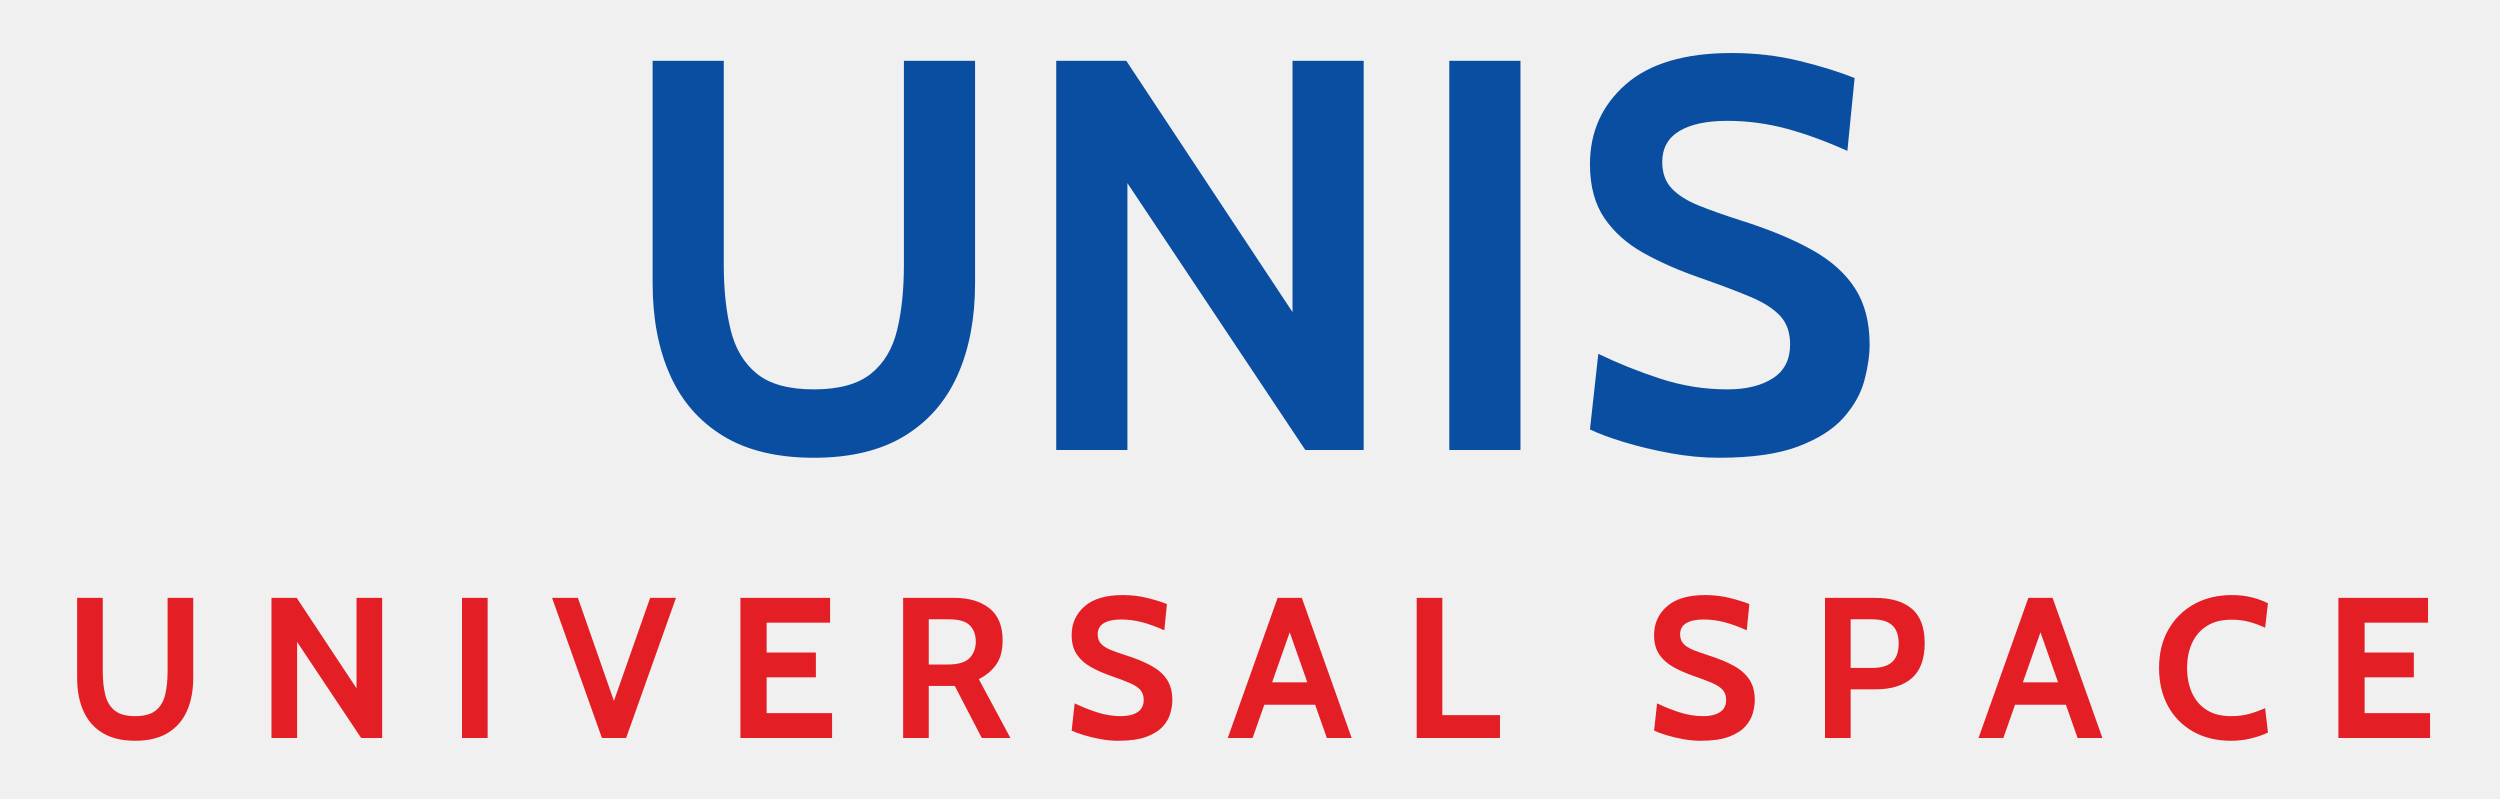
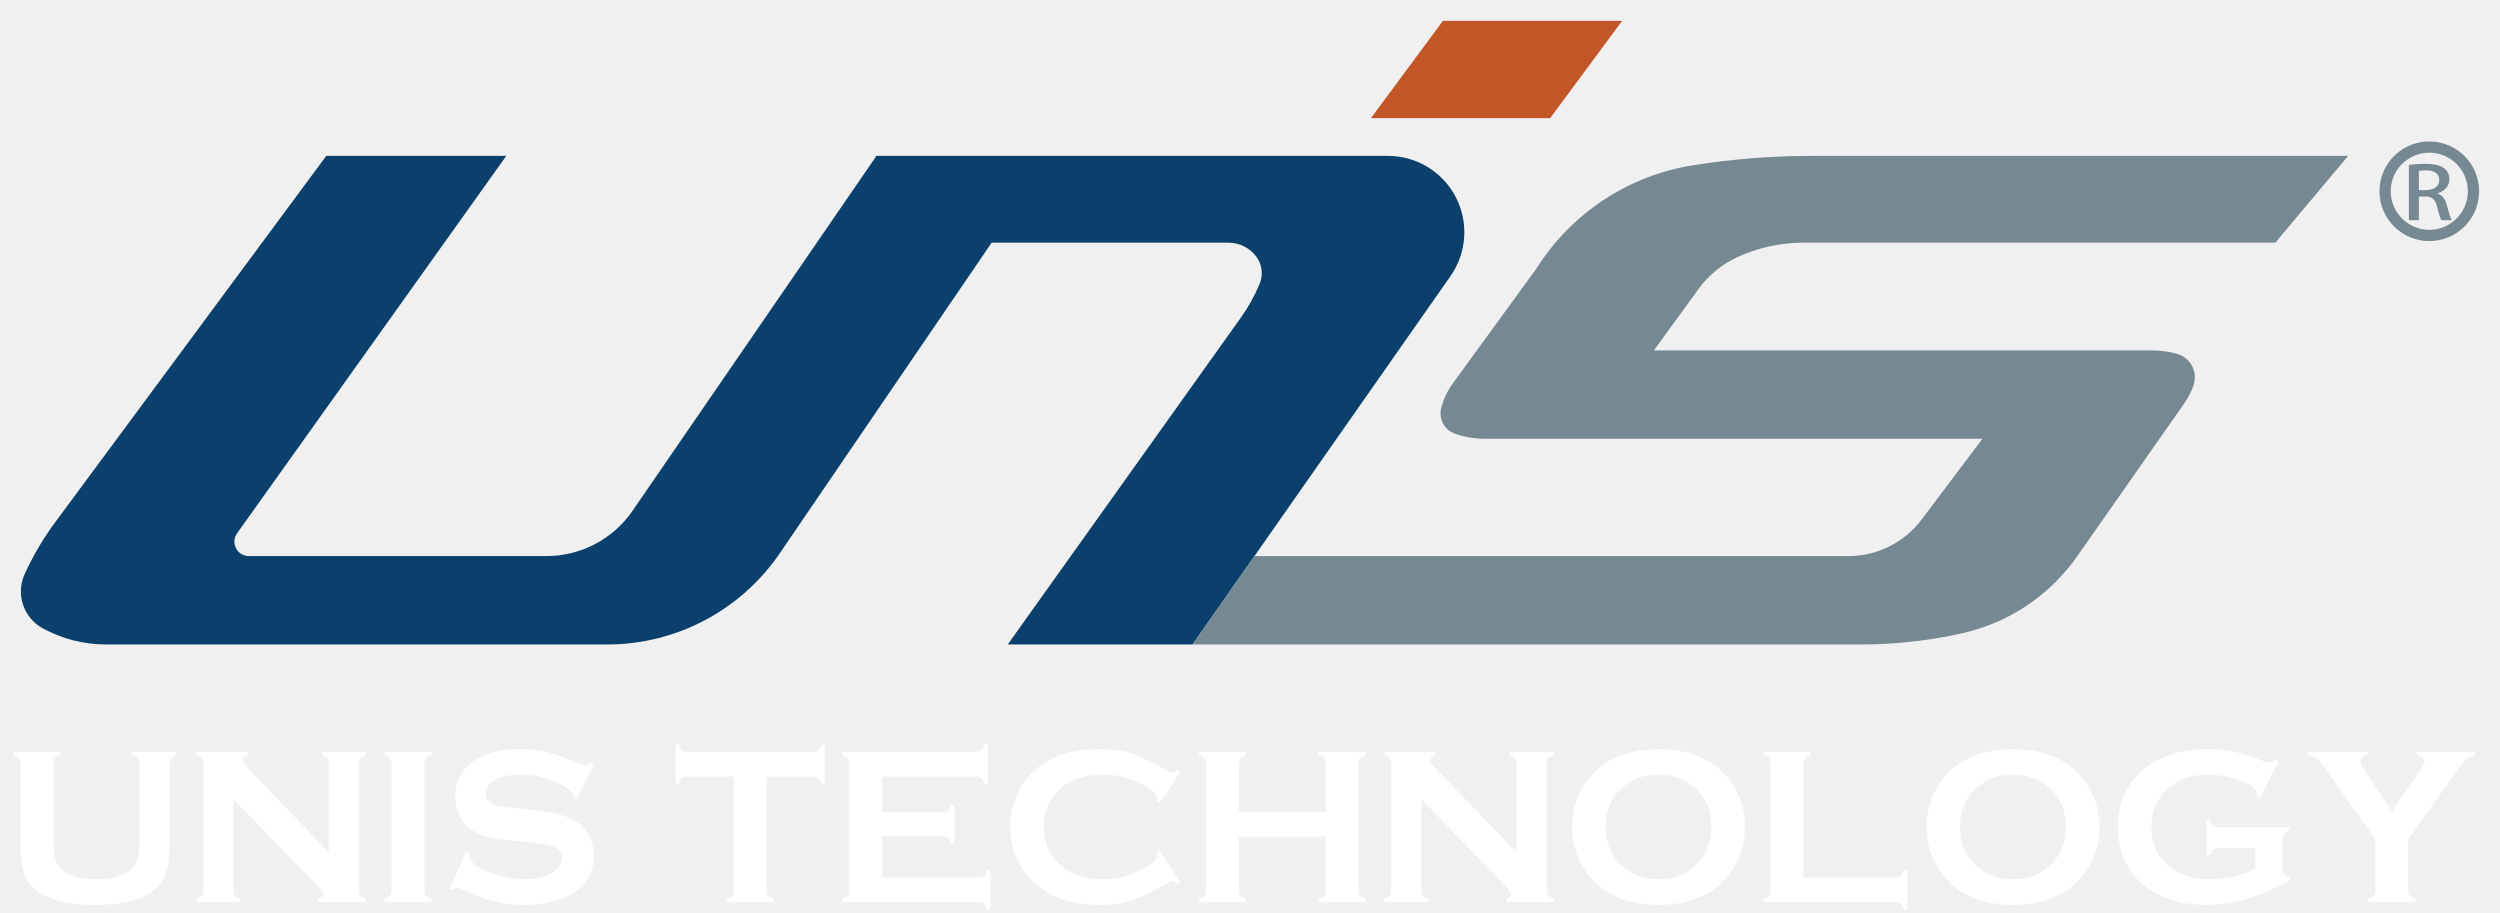
- <svg xmlns="http://www.w3.org/2000/svg" width="410" height="131" viewBox="0 0 410.30 131.36">
-   <path d="M133.423 75.28Q124.417 75.28 118.543 71.714Q112.669 68.149 109.789 61.703Q106.909 55.257 106.909 46.571V10.0H118.612V43.554Q118.612 49.68 119.755 54.297Q120.897 58.914 124.075 61.474Q127.252 64.034 133.423 64.034Q139.595 64.034 142.795 61.474Q145.995 58.914 147.115 54.297Q148.235 49.68 148.235 43.554V10.0H159.937V46.571Q159.937 55.257 157.057 61.703Q154.177 68.149 148.303 71.714Q142.429 75.28 133.423 75.28ZM173.286 74.0V10.0H184.806L212.143 51.326V10.0H223.846V74.0H214.246L184.989 30.114V74.0ZM237.926 74.0V10.0H249.629V74.0ZM282.269 75.28Q278.383 75.28 274.269 74.526Q270.155 73.771 266.635 72.697Q263.115 71.623 261.057 70.617L262.429 58.183Q267.229 60.514 272.623 62.274Q278.017 64.034 283.64 64.034Q288.303 64.034 291.137 62.206Q293.972 60.377 293.972 56.629Q293.972 53.749 292.372 51.989Q290.772 50.229 287.48 48.834Q284.189 47.44 279.069 45.657Q273.949 43.874 269.88 41.611Q265.812 39.349 263.435 35.874Q261.057 32.4 261.057 27.006Q261.057 19.051 266.932 13.886Q272.806 8.72 284.372 8.72Q290.223 8.72 295.526 10.023Q300.829 11.326 304.577 12.834L303.389 24.811Q297.995 22.389 293.263 21.131Q288.532 19.874 283.64 19.874Q278.52 19.874 275.732 21.566Q272.943 23.257 272.943 26.64Q272.943 29.337 274.497 30.983Q276.052 32.629 278.932 33.794Q281.812 34.96 285.835 36.24Q292.783 38.434 297.515 41.063Q302.246 43.691 304.646 47.417Q307.046 51.143 307.046 56.629Q307.046 59.371 306.177 62.594Q305.309 65.817 302.749 68.697Q300.189 71.577 295.275 73.429Q290.36 75.28 282.269 75.28Z" fill="#0a4ea2" />
-   <path d="M21.816 121.821Q18.574 121.821 16.459 120.537Q14.345 119.253 13.308 116.933Q12.271 114.613 12.271 111.486V98.32H16.484V110.4Q16.484 112.605 16.896 114.267Q17.307 115.929 18.451 116.851Q19.595 117.772 21.816 117.772Q24.038 117.772 25.19 116.851Q26.342 115.929 26.745 114.267Q27.148 112.605 27.148 110.4V98.32H31.361V111.486Q31.361 114.613 30.325 116.933Q29.288 119.253 27.173 120.537Q25.058 121.821 21.816 121.821ZM44.231 121.36V98.32H48.378L58.219 113.197V98.32H62.432V121.36H58.976L48.444 105.561V121.36ZM75.565 121.36V98.32H79.778V121.36ZM98.572 121.36 90.377 98.32H94.623L100.547 115.271L106.505 98.32H110.751L102.555 121.36ZM121.349 121.36V98.32H136.095V102.401H125.661V107.306H133.758V111.387H125.661V117.279H136.424V121.36ZM148.108 121.36V98.32H156.534Q160.122 98.32 162.294 100.032Q164.467 101.743 164.467 105.298Q164.467 107.832 163.389 109.322Q162.311 110.811 160.55 111.683L165.75 121.36H161.044L156.6 112.802H152.321V121.36ZM152.321 109.28H155.415Q158.016 109.28 159.036 108.219Q160.056 107.157 160.056 105.528Q160.056 103.8 159.052 102.821Q158.048 101.842 155.58 101.842H152.321ZM183.458 121.821Q182.059 121.821 180.578 121.549Q179.097 121.278 177.83 120.891Q176.563 120.504 175.822 120.142L176.316 115.666Q178.044 116.505 179.986 117.139Q181.928 117.772 183.952 117.772Q185.631 117.772 186.651 117.114Q187.671 116.456 187.671 115.106Q187.671 114.069 187.095 113.436Q186.519 112.802 185.334 112.3Q184.149 111.798 182.306 111.157Q180.463 110.515 178.998 109.7Q177.534 108.885 176.678 107.635Q175.822 106.384 175.822 104.442Q175.822 101.579 177.937 99.719Q180.052 97.859 184.215 97.859Q186.322 97.859 188.231 98.328Q190.14 98.797 191.489 99.34L191.061 103.652Q189.12 102.78 187.416 102.327Q185.713 101.875 183.952 101.875Q182.109 101.875 181.105 102.484Q180.101 103.093 180.101 104.31Q180.101 105.281 180.661 105.874Q181.22 106.466 182.257 106.886Q183.294 107.306 184.742 107.766Q187.243 108.556 188.947 109.503Q190.65 110.449 191.514 111.79Q192.378 113.131 192.378 115.106Q192.378 116.094 192.065 117.254Q191.753 118.414 190.831 119.451Q189.909 120.488 188.14 121.154Q186.371 121.821 183.458 121.821ZM217.788 121.36 215.862 115.896H207.502L205.577 121.36H201.495L209.691 98.32H213.674L221.869 121.36ZM208.786 112.21H214.579L211.682 103.981ZM232.566 121.36V98.32H236.779V117.608H246.259V121.36ZM279.239 121.821Q277.84 121.821 276.359 121.549Q274.878 121.278 273.611 120.891Q272.343 120.504 271.603 120.142L272.096 115.666Q273.824 116.505 275.766 117.139Q277.708 117.772 279.733 117.772Q281.411 117.772 282.432 117.114Q283.452 116.456 283.452 115.106Q283.452 114.069 282.876 113.436Q282.3 112.802 281.115 112.3Q279.93 111.798 278.087 111.157Q276.244 110.515 274.779 109.7Q273.314 108.885 272.459 107.635Q271.603 106.384 271.603 104.442Q271.603 101.579 273.717 99.719Q275.832 97.859 279.996 97.859Q282.102 97.859 284.011 98.328Q285.92 98.797 287.27 99.34L286.842 103.652Q284.9 102.78 283.197 102.327Q281.493 101.875 279.733 101.875Q277.889 101.875 276.885 102.484Q275.882 103.093 275.882 104.31Q275.882 105.281 276.441 105.874Q277.001 106.466 278.037 106.886Q279.074 107.306 280.523 107.766Q283.024 108.556 284.727 109.503Q286.431 110.449 287.295 111.79Q288.159 113.131 288.159 115.106Q288.159 116.094 287.846 117.254Q287.533 118.414 286.612 119.451Q285.69 120.488 283.921 121.154Q282.152 121.821 279.239 121.821ZM299.712 121.36V98.32H307.907Q311.89 98.32 313.996 100.114Q316.103 101.908 316.103 105.759Q316.103 109.659 314.005 111.51Q311.906 113.362 308.006 113.362H303.925V121.36ZM303.925 109.84H307.512Q309.668 109.84 310.746 108.869Q311.824 107.898 311.824 105.824Q311.824 103.751 310.73 102.796Q309.635 101.842 307.413 101.842H303.925ZM341.249 121.36 339.324 115.896H330.964L329.038 121.36H324.957L333.152 98.32H337.135L345.331 121.36ZM332.247 112.21H338.04L335.144 103.981ZM366.462 121.821Q362.956 121.821 360.29 120.331Q357.624 118.842 356.135 116.151Q354.645 113.461 354.645 109.84Q354.645 106.219 356.184 103.529Q357.723 100.838 360.422 99.349Q363.121 97.859 366.593 97.859Q368.42 97.859 369.934 98.246Q371.448 98.633 372.551 99.209L372.09 103.224Q370.839 102.648 369.515 102.278Q368.19 101.908 366.56 101.908Q364.141 101.908 362.52 102.928Q360.899 103.948 360.076 105.742Q359.253 107.536 359.253 109.84Q359.253 112.144 360.06 113.938Q360.866 115.732 362.471 116.752Q364.075 117.772 366.462 117.772Q368.124 117.772 369.44 117.41Q370.757 117.048 372.09 116.456L372.551 120.471Q371.251 121.08 369.696 121.451Q368.14 121.821 366.462 121.821ZM384.137 121.36V98.32H398.882V102.401H388.448V107.306H396.545V111.387H388.448V117.279H399.211V121.36Z" fill="#e31e24" />
+ <svg xmlns="http://www.w3.org/2000/svg" width="1555.497mm" height="567.838mm" viewBox="0 0 1555.497 567.838" version="1.1" id="svg1" xml:space="preserve">
+   <defs id="defs1">
+     <marker id="DistanceX" orient="auto" refX="0" refY="0" style="overflow:visible">
+       <path d="M 3,-3 -3,3 M 0,-5 V 5" style="stroke:#000000;stroke-width:0.5" id="path1" />
+     </marker>
+     <pattern id="Hatch" patternUnits="userSpaceOnUse" width="8" height="8" x="0" y="0">
+       <path d="M8 4 l-4,4" stroke="#000000" stroke-width="0.25" linecap="square" id="path2" />
+       <path d="M6 2 l-4,4" stroke="#000000" stroke-width="0.25" linecap="square" id="path3" />
+       <path d="M4 0 l-4,4" stroke="#000000" stroke-width="0.25" linecap="square" id="path4" />
+     </pattern>
+     <symbol id="*Model_Space" />
+     <symbol id="*Paper_Space" />
+     <symbol id="*Paper_Space0" />
+     <marker id="DistanceX-0" orient="auto" refX="0" refY="0" style="overflow:visible">
+       <path d="M 3,-3 -3,3 M 0,-5 V 5" style="stroke:#000000;stroke-width:0.5" id="path1-9" />
+     </marker>
+     <pattern id="Hatch-4" patternUnits="userSpaceOnUse" width="8" height="8" x="0" y="0">
+       <path d="M8 4 l-4,4" stroke="#000000" stroke-width="0.25" linecap="square" id="path2-8" />
+       <path d="M6 2 l-4,4" stroke="#000000" stroke-width="0.25" linecap="square" id="path3-8" />
+       <path d="M4 0 l-4,4" stroke="#000000" stroke-width="0.25" linecap="square" id="path4-2" />
+     </pattern>
+     <symbol id="*Model_Space-4" />
+     <symbol id="*Paper_Space-5" />
+     <symbol id="*Paper_Space0-5" />
+   </defs>
+   <text xml:space="preserve" style="font-style:normal;font-variant:normal;font-weight:100;font-stretch:normal;font-size:140.393px;line-height:0;font-family:Copperplate;-inkscape-font-specification:'Copperplate Thin';text-align:start;letter-spacing:0px;word-spacing:0px;writing-mode:lr-tb;direction:ltr;text-anchor:start;display:none;fill:#ffffff;stroke-width:7.031;stroke-linecap:square;stroke-linejoin:round;stroke-miterlimit:0.5;paint-order:fill markers stroke" x="1.861" y="560.805" id="text1">
+     <tspan id="tspan1" style="font-style:normal;font-variant:normal;font-weight:bold;font-stretch:normal;font-family:Copperplate;-inkscape-font-specification:'Copperplate Bold';stroke-width:7.031" x="4.7228884e-08" y="0">UNIS TECHNOLOGY</tspan>
+   </text>
+   <g id="g28" style="display:none;fill:#000000">
+     <path style="font-weight:bold;font-size:140.393px;line-height:0;font-family:Copperplate;-inkscape-font-specification:'Copperplate Bold';letter-spacing:0px;word-spacing:0px;display:none;fill:#000000;stroke-width:7.031;stroke-linecap:square;stroke-linejoin:round;stroke-miterlimit:0.5;stroke-dasharray:none;paint-order:fill markers stroke" d="m 107.627,477.076 v 52.442 c 0,9.94 -1.851,17.343 -5.484,22.279 -6.581,8.843 -20.154,13.299 -40.788,13.299 -14.876,0 -26.324,-2.399 -34.207,-7.198 -4.593,-2.811 -7.815,-6.581 -9.597,-11.38 -1.714,-4.73 -2.605,-10.42 -2.605,-17.001 v -52.442 c 0,-2.811 -1.097,-4.113 -4.387,-5.004 v -2.194 H 39.83 v 2.194 c -3.29,0.823 -4.456,2.194 -4.456,5.004 v 46.683 c 0,5.416 0.274,9.392 0.891,11.996 0.617,2.536 1.714,4.73 3.359,6.444 4.387,4.661 11.859,6.992 22.485,6.992 10.625,0 18.166,-2.331 22.553,-6.992 1.577,-1.714 2.673,-3.907 3.29,-6.444 0.617,-2.605 0.891,-6.581 0.891,-11.996 v -46.683 c 0,-2.811 -1.097,-4.113 -4.387,-5.004 v -2.194 h 27.558 v 2.194 c -3.29,0.891 -4.387,2.194 -4.387,5.004 z m 39.787,22.279 v 56.898 c 0,2.811 1.097,4.113 4.387,5.004 v 2.194 h -27.489 v -2.194 c 3.29,-0.891 4.387,-2.194 4.387,-5.004 v -79.245 c 0,-2.742 -1.097,-4.045 -4.387,-4.936 v -2.194 h 31.808 v 2.194 c -1.988,0.48 -2.948,1.577 -2.948,3.153 0,1.097 0.617,2.331 1.919,3.633 l 51.619,53.676 v -55.527 c 0,-2.742 -1.097,-4.045 -4.387,-4.936 v -2.194 h 27.489 v 2.194 c -3.29,0.891 -4.387,2.194 -4.387,4.936 v 79.245 c 0,2.811 1.097,4.113 4.387,5.004 v 2.194 h -29.477 v -2.194 c 1.919,-0.411 2.879,-1.371 2.879,-2.948 0,-0.891 -1.097,-2.536 -3.359,-4.799 z m 98.358,56.898 v -79.245 c 0,-2.742 -1.097,-4.045 -4.387,-4.936 v -2.194 h 29.203 v 2.194 c -3.29,0.823 -4.387,2.194 -4.387,4.936 v 79.245 c 0,2.811 1.165,4.182 4.387,5.004 v 2.194 h -29.203 v -2.194 c 3.29,-0.891 4.387,-2.194 4.387,-5.004 z m 126.025,-78.491 -11.174,22.005 -1.919,-1.097 c 0.069,-0.48 0.069,-0.823 0.069,-1.097 0,-1.577 -1.302,-3.222 -3.976,-5.004 -8.158,-5.69 -17.686,-8.5 -28.654,-8.5 -4.867,0 -9.117,0.617 -12.819,1.782 -5.416,1.851 -9.049,5.758 -9.049,10.077 0,3.496 2.125,5.895 6.375,7.198 2.194,0.617 6.924,1.302 14.122,2.057 l 10.763,1.097 c 6.375,0.686 11.585,1.645 15.493,2.811 3.976,1.165 7.472,2.879 10.557,5.004 6.238,4.456 10.077,12.271 10.077,20.565 0,6.581 -2.125,12.408 -6.375,17.549 -3.839,4.661 -9.803,8.089 -17.892,10.351 -6.033,1.714 -12.476,2.536 -19.4,2.536 -12.408,0 -24.61,-2.948 -36.675,-8.912 -2.536,-1.165 -4.113,-1.782 -4.593,-1.782 -0.617,0 -1.508,0.48 -2.811,1.508 l -1.988,-1.028 10.146,-22.965 1.988,0.96 v 0.891 c 0,2.057 0.96,3.976 2.948,5.69 2.948,2.674 7.541,4.936 13.779,6.855 6.238,1.919 12.134,2.879 17.686,2.879 6.101,0 11.242,-1.028 15.561,-3.085 4.73,-2.262 7.815,-6.375 7.815,-10.488 0,-3.085 -1.645,-5.347 -5.004,-6.649 -2.331,-0.891 -7.061,-1.782 -14.122,-2.536 l -10.557,-1.097 c -7.061,-0.754 -12.065,-1.44 -15.013,-2.057 -2.948,-0.686 -5.827,-1.782 -8.775,-3.222 -4.182,-2.057 -7.404,-5.141 -9.803,-9.254 -2.125,-3.702 -3.222,-7.952 -3.222,-12.751 0,-7.883 2.742,-14.464 8.158,-19.606 7.129,-6.787 17.823,-10.214 32.082,-10.214 5.964,0 11.585,0.617 16.727,1.851 5.141,1.165 11.585,3.428 19.331,6.649 2.674,1.028 4.25,1.577 4.867,1.577 0.96,0 2.057,-0.548 3.359,-1.577 z m 107.298,7.541 v 70.951 c 0,2.811 1.097,4.113 4.387,5.004 v 2.194 h -29.203 v -2.194 c 3.29,-0.891 4.387,-2.194 4.387,-5.004 v -70.951 h -29.066 c -2.742,0 -4.045,1.028 -4.936,4.319 h -2.194 v -24.199 h 2.194 c 1.028,3.359 2.194,4.456 4.936,4.456 h 78.491 c 2.811,0 4.113,-1.097 5.004,-4.456 h 2.194 v 24.199 h -2.194 c -0.891,-3.29 -2.194,-4.319 -5.004,-4.319 z m 71.921,37.086 V 548.027 h 60.188 c 2.742,0 4.045,-1.097 4.936,-4.387 h 2.194 v 24.199 h -2.194 c -0.891,-3.29 -2.194,-4.387 -4.936,-4.387 h -85.004 v -2.194 c 3.29,-0.891 4.387,-2.194 4.387,-5.004 v -79.177 c 0,-2.811 -1.097,-4.113 -4.387,-5.004 v -2.194 h 83.358 c 2.742,0 4.045,-1.165 4.936,-4.456 h 2.194 v 24.199 h -2.194 c -0.891,-3.222 -2.194,-4.319 -4.936,-4.319 h -58.543 v 22.211 h 37.977 c 2.742,0 4.045,-1.097 4.936,-4.387 h 2.194 v 23.65 h -2.194 c -0.891,-3.222 -2.194,-4.387 -4.936,-4.387 z m 172.544,8.912 13.025,19.537 -1.782,1.234 c -1.302,-1.165 -2.331,-1.782 -3.153,-1.782 -0.823,0 -3.153,1.097 -6.924,3.29 -7.883,4.524 -14.464,7.609 -19.88,9.186 -5.347,1.577 -11.722,2.331 -19.126,2.331 -14.739,0 -26.872,-3.496 -36.332,-10.488 -5.553,-4.045 -9.94,-9.117 -13.162,-15.15 -3.702,-6.924 -5.553,-14.533 -5.553,-22.828 0,-11.311 3.29,-21.182 9.94,-29.546 9.94,-12.545 25.021,-18.852 45.175,-18.852 7.404,0 13.779,0.754 19.057,2.331 5.278,1.577 11.928,4.593 19.88,9.186 3.77,2.125 6.101,3.222 6.924,3.222 0.823,0 1.851,-0.617 3.153,-1.782 l 1.782,1.234 -13.025,19.537 -1.851,-1.234 c 0.069,-0.754 0.137,-1.371 0.137,-1.851 0,-2.674 -1.988,-4.661 -7.815,-7.952 -8.089,-4.593 -16.658,-6.855 -25.707,-6.855 -10.694,0 -19.194,2.674 -25.57,8.021 -7.472,6.238 -11.242,14.464 -11.242,24.541 0,10.077 3.77,18.303 11.242,24.541 6.375,5.347 14.876,8.021 25.57,8.021 9.049,0 17.618,-2.262 25.707,-6.855 5.827,-3.29 7.815,-5.278 7.815,-7.952 0,-0.48 -0.069,-1.097 -0.137,-1.782 z m 103.414,-8.706 h -53.95 v 33.727 c 0,2.742 1.165,4.113 4.387,4.936 v 2.194 h -29.203 v -2.194 c 3.29,-0.891 4.387,-2.194 4.387,-4.936 v -79.314 c 0,-2.742 -1.097,-4.045 -4.387,-4.936 v -2.194 h 29.203 v 2.194 c -3.29,0.823 -4.387,2.194 -4.387,4.936 v 30.163 h 53.95 v -30.163 c 0,-2.742 -1.097,-4.113 -4.387,-4.936 v -2.194 h 29.203 v 2.194 c -3.29,0.891 -4.387,2.194 -4.387,4.936 v 79.314 c 0,2.742 1.097,4.045 4.387,4.936 v 2.194 h -29.203 v -2.194 c 3.222,-0.823 4.387,-2.194 4.387,-4.936 z m 59.489,-23.239 v 56.898 c 0,2.811 1.097,4.113 4.387,5.004 v 2.194 h -27.489 v -2.194 c 3.29,-0.891 4.387,-2.194 4.387,-5.004 v -79.245 c 0,-2.742 -1.097,-4.045 -4.387,-4.936 v -2.194 h 31.808 v 2.194 c -1.988,0.48 -2.948,1.577 -2.948,3.153 0,1.097 0.617,2.331 1.919,3.633 l 51.619,53.676 v -55.527 c 0,-2.742 -1.097,-4.045 -4.387,-4.936 v -2.194 H 968.862 v 2.194 c -3.29,0.891 -4.387,2.194 -4.387,4.936 v 79.245 c 0,2.811 1.097,4.113 4.387,5.004 v 2.194 h -29.477 v -2.194 c 1.919,-0.411 2.879,-1.371 2.879,-2.948 0,-0.891 -1.097,-2.536 -3.359,-4.799 z m 147.413,-31.122 c 16.315,0 29.271,4.387 38.8,13.23 10.077,9.254 15.15,21.182 15.15,35.784 0,8.98 -2.399,17.343 -7.266,25.09 -9.46,15.15 -24.953,22.759 -46.546,22.759 -16.178,0 -29.066,-4.387 -38.595,-13.23 -5.141,-4.73 -8.98,-10.351 -11.654,-16.932 -2.331,-5.827 -3.496,-11.928 -3.496,-18.303 0,-9.392 2.399,-17.96 7.198,-25.707 9.186,-14.876 24.679,-22.416 46.409,-22.69 z m 0.069,15.835 c -8.912,0 -16.315,2.674 -22.279,7.952 -7.061,6.238 -10.557,14.464 -10.557,24.61 0,10.146 3.496,18.372 10.557,24.61 5.964,5.278 13.436,7.952 22.416,7.952 8.98,0 16.452,-2.674 22.348,-7.952 3.496,-3.153 6.238,-6.992 8.089,-11.585 1.645,-4.045 2.468,-8.295 2.468,-12.613 0,-10.625 -3.496,-18.92 -10.557,-25.021 -5.964,-5.21 -13.505,-7.883 -22.485,-7.952 z m 90.26,63.958 h 57.515 c 2.811,0 4.113,-1.097 5.004,-4.387 h 2.194 v 24.199 h -2.194 c -0.891,-3.29 -2.194,-4.387 -5.004,-4.387 h -82.33 v -2.194 c 3.29,-0.891 4.387,-2.194 4.387,-5.004 v -79.177 c 0,-2.811 -1.097,-4.113 -4.387,-5.004 v -2.194 h 29.203 v 2.194 c -3.29,0.823 -4.387,2.194 -4.387,5.004 z m 130.241,-79.794 c 16.315,0 29.271,4.387 38.8,13.23 10.077,9.254 15.15,21.182 15.15,35.784 0,8.98 -2.399,17.343 -7.266,25.09 -9.46,15.15 -24.953,22.759 -46.546,22.759 -16.178,0 -29.066,-4.387 -38.594,-13.23 -5.141,-4.73 -8.98,-10.351 -11.654,-16.932 -2.331,-5.827 -3.496,-11.928 -3.496,-18.303 0,-9.392 2.399,-17.96 7.198,-25.707 9.186,-14.876 24.678,-22.416 46.409,-22.69 z m 0.068,15.835 c -8.912,0 -16.315,2.674 -22.279,7.952 -7.061,6.238 -10.557,14.464 -10.557,24.61 0,10.146 3.496,18.372 10.557,24.61 5.964,5.278 13.436,7.952 22.416,7.952 8.98,0 16.452,-2.674 22.348,-7.952 3.496,-3.153 6.238,-6.992 8.089,-11.585 1.645,-4.045 2.468,-8.295 2.468,-12.613 0,-10.625 -3.496,-18.92 -10.557,-25.021 -5.964,-5.21 -13.505,-7.883 -22.485,-7.952 z m 150.783,45.724 h -23.102 c -2.811,0 -4.045,1.097 -4.936,4.387 h -2.194 v -21.799 h 2.194 c 0.891,3.359 2.125,4.387 4.936,4.387 h 44.421 v 2.194 c -3.29,0.891 -4.456,2.194 -4.456,5.004 v 19.194 c 0,2.811 1.097,4.113 4.456,5.004 v 1.714 c -17.755,10.146 -35.03,15.218 -51.688,15.218 -15.15,0 -27.489,-3.565 -37.018,-10.763 -11.996,-9.049 -18.029,-21.594 -18.029,-37.703 0,-15.013 5.347,-26.941 16.041,-35.784 10.146,-8.432 23.65,-12.613 40.445,-12.613 5.347,0 10.351,0.48 15.081,1.508 4.73,0.96 10.146,2.605 16.178,4.936 3.085,1.234 5.347,1.851 6.649,1.851 0.96,0 2.057,-0.548 3.359,-1.577 l 1.919,1.028 -10.968,22.416 -1.988,-1.028 c -0.069,-1.508 -0.274,-2.605 -0.617,-3.222 -0.343,-0.686 -1.165,-1.508 -2.468,-2.468 -2.811,-2.125 -6.855,-3.907 -12.271,-5.347 -5.416,-1.508 -10.488,-2.262 -15.287,-2.262 -9.803,0 -17.892,2.742 -24.336,8.226 -7.266,6.238 -10.9,14.396 -10.9,24.61 0,9.871 3.565,17.823 10.625,23.924 6.512,5.553 15.013,8.363 25.638,8.363 5.141,0 10.283,-0.617 15.287,-1.782 5.004,-1.165 9.392,-2.811 13.025,-4.867 z m 95.222,-5.484 v 31.945 c 0,2.811 1.165,4.113 4.456,5.004 v 2.194 h -29.409 v -2.194 c 3.291,-0.891 4.524,-2.194 4.524,-5.004 v -31.945 l -30.231,-42.57 c -2.605,-3.633 -4.662,-6.101 -6.17,-7.335 -1.44,-1.302 -3.222,-2.057 -5.279,-2.331 v -2.194 h 36.949 v 2.194 c -3.085,0.48 -4.593,1.919 -4.593,4.25 0,0.823 0.96,2.605 2.811,5.416 l 16.864,25.09 17.343,-25.09 c 1.851,-2.674 2.811,-4.524 2.811,-5.484 0,-2.125 -1.782,-3.702 -4.593,-4.182 v -2.194 h 36.195 v 2.194 c -2.057,0.274 -3.839,1.028 -5.347,2.331 -1.44,1.234 -3.496,3.702 -6.101,7.335 z" id="path22" aria-label="UNIS TECHNOLOGY" />
+     <g id="g29" style="display:inline;fill:#000000" transform="translate(14.64187,14.6439)">
+       <path d="m 1496.659,75.559 a 31,31 0 0 0 -28.683,30.913 31,31 0 0 0 62,0 31,31 0 0 0 -33.316,-30.913 z m 0.335,6.995 a 24,24 0 0 1 25.982,23.918 24,24 0 0 1 -48,0 24,24 0 0 1 22.018,-23.918 z" style="fill:#000000;fill-opacity:1;stroke:none;stroke-width:0.945;stroke-linecap:round;stroke-dasharray:none" id="path26" />
+       <path id="path27" style="font-weight:bold;font-size:49.686px;line-height:0;font-family:'Adobe Fan Heiti Std';-inkscape-font-specification:'Adobe Fan Heiti Std Bold';letter-spacing:0px;word-spacing:0px;fill:#000000;fill-opacity:1;stroke:none;stroke-width:0.945;stroke-linecap:square;stroke-linejoin:round;stroke-miterlimit:0.5;stroke-dasharray:none;stroke-opacity:1;paint-order:fill markers stroke" d="m 1378.311,117.661 c 3.826,-1.441 6.807,-4.77 6.807,-9.639 0,-3.081 -1.043,-5.714 -3.031,-7.453 -2.385,-2.137 -5.863,-3.031 -10.832,-3.031 -3.428,0 -6.807,0.348 -9.242,0.795 v 37.513 h 5.714 v -16.098 h 3.478 c 4.025,0 5.863,1.938 6.906,7.006 0.944,4.67 1.838,7.999 2.385,9.093 h 5.962 c -0.745,-1.441 -1.689,-5.366 -2.832,-10.335 -0.894,-4.025 -2.484,-6.708 -5.316,-7.751 z m -10.583,-2.236 v -13.067 c 0.696,-0.199 2.087,-0.348 4.025,-0.348 4.124,0 7.602,1.689 7.602,6.608 0,4.074 -2.981,6.807 -7.751,6.807 z" transform="scale(1.091228,0.9163985)" />
+     </g>
+     <g id="g30" style="display:inline;fill:#000000" transform="translate(18.87521,20.46473)">
+       <path id="path23" style="display:inline;fill:#000000;fill-opacity:1;stroke:none;stroke-width:0.945;stroke-linecap:round" d="m 759.59,185.029 c 4.661,-6.535 8.566,-13.578 11.639,-20.993 2.36,-5.696 1.503,-12.218 -2.25,-17.109 -4.089,-5.33 -10.424,-8.454 -17.141,-8.454 l -147.362,-3e-5 -131.831,193.258 c -24.218,35.502 -64.417,56.742 -107.392,56.742 H 53.522 c -13.753,2e-5 -27.288,-3.44 -39.372,-10.007 C 2.07,371.902 -2.87,357.11 2.839,344.604 8.036,333.223 14.406,322.417 21.848,312.36 L 190.476,84.473 H 302.475 L 135.013,319.246 c -4.249,5.957 0.009,14.226 7.327,14.226 h 185.127 c 21.408,10e-6 41.443,-10.541 53.568,-28.184 l 151.764,-220.816 318.293,-3.5e-5 c 17.712,-3.1e-5 33.954,9.855 42.132,25.567 8.179,15.711 6.936,34.668 -3.223,49.178 l -160.527,229.255 h -114.999 z" />
+       <path id="path24" style="fill:#000000;fill-opacity:1;stroke:none;stroke-width:0.945;stroke-linecap:round" d="M 840.476,60.973 H 951.976 L 996.744,0.472 H 885.243 Z" />
+       <path id="path25" style="display:inline;fill:#000000;fill-opacity:1;stroke:none;stroke-width:0.945;stroke-linecap:round" d="m 1448.475,84.473 -334.018,-3.5e-5 c -24.683,-3.6e-5 -49.328,1.954 -73.702,5.844 -40.189,6.414 -75.663,29.84 -97.343,64.283 l -51.885,71.254 c -3.365,4.621 -5.843,9.825 -7.309,15.35 -1.794,6.76 1.905,13.765 8.5,16.096 5.94,2.099 12.195,3.172 18.495,3.172 h 309.763 l -37.907,50.303 c -10.77,14.292 -27.626,22.697 -45.522,22.697 l -369.559,-1e-5 -38.513,55 415.494,1e-5 c 21.213,2e-5 42.362,-2.315 63.073,-6.903 29.133,-6.454 54.788,-23.594 71.904,-48.037 l 66.67,-95.214 c 2.384,-3.405 4.287,-7.124 5.653,-11.05 2.907,-8.353 -1.887,-17.418 -10.428,-19.717 -5.127,-1.38 -10.413,-2.079 -15.722,-2.079 l -309.578,6e-5 27.715,-38.144 c 6.271,-8.632 14.664,-15.498 24.366,-19.936 12.853,-5.878 26.821,-8.921 40.954,-8.921 l 293.59,-3e-5 45.31,-54" />
+     </g>
+   </g>
+   <path id="path53" style="display:none;fill:#ffffff;fill-opacity:1;stroke:none;stroke-width:0.945;stroke-linecap:round" d="M 66.053,413.999 H 377.783 c 47.273,0 91.492,-23.363 118.132,-62.416 l 127.961,-187.584 140.494,1e-5 c 2.675,4e-5 5.199,1.244 6.827,3.367 0.926,1.206 1.137,2.815 0.555,4.22 -2.697,6.507 -6.123,12.687 -10.213,18.421 L 601.766,413.999 1157.5,413.999 c 22.159,0 44.251,-2.418 65.885,-7.211 32.308,-7.158 60.76,-26.166 79.741,-53.273 l 66.67,-95.214 c 3.071,-4.386 5.521,-9.176 7.282,-14.234 5.388,-15.482 -3.498,-32.283 -19.328,-36.543 -6.229,-1.676 -12.651,-2.525 -19.101,-2.525 l -284.061,4e-5 12.715,-17.502 c 4.955,-6.821 11.588,-12.248 19.256,-15.755 11.156,-5.102 23.28,-7.743 35.548,-7.743 l 299.651,-1e-5 47.217,-56.272 c -5.51,20.791 4.819,42.518 24.418,51.369 19.599,8.851 42.72,2.23 54.675,-15.649 11.956,-17.879 9.242,-41.776 -6.425,-56.507 -15.667,-14.731 -39.692,-15.977 -56.801,-2.942 h -357.854 c -25.369,-2.1e-5 -50.699,2.009 -75.751,6.007 -43.731,6.979 -82.357,32.407 -106.057,69.816 l -51.631,70.907 c -4.311,5.92 -7.486,12.589 -9.365,19.668 -3.532,13.309 3.75,27.1 16.733,31.688 7.332,2.591 15.051,3.915 22.827,3.915 l 283.689,-1e-5 -22.214,29.48 c -8.313,11.033 -21.326,17.52 -35.139,17.52 l -344.588,-3e-5 107.691,-153.799 c 23.695,-33.84 7.258,-80.949 -32.346,-92.701 l 90.223,4.5e-5 L 1035.067,0 H 891.221 l -62.156,83.999 H 538.491 L 382.853,310.453 c -9.7,14.114 -25.728,22.547 -42.855,22.547 L 162.638,332.999 340.247,83.999 H 196.454 L 23.929,317.154 c -7.98,10.785 -14.812,22.373 -20.384,34.577 -8.546,18.719 -1.152,40.859 16.929,50.684 13.989,7.602 29.658,11.584 45.579,11.584 z" />
+   <path style="font-weight:bold;font-size:140.393px;line-height:0;font-family:Copperplate;-inkscape-font-specification:'Copperplate Bold';letter-spacing:0px;word-spacing:0px;display:inline;fill:#ffffff;stroke-width:7.031;stroke-linecap:square;stroke-linejoin:round;stroke-miterlimit:0.5;stroke-dasharray:none;paint-order:fill markers stroke" d="m 105.51,474.96 v 52.442 c 0,9.94 -1.851,17.343 -5.484,22.279 -6.581,8.843 -20.154,13.299 -40.788,13.299 -14.876,0 -26.324,-2.399 -34.207,-7.198 -4.593,-2.811 -7.815,-6.581 -9.597,-11.38 -1.714,-4.73 -2.605,-10.42 -2.605,-17.001 v -52.442 c 0,-2.811 -1.097,-4.113 -4.387,-5.004 v -2.194 H 37.713 v 2.194 c -3.29,0.823 -4.456,2.194 -4.456,5.004 v 46.683 c 0,5.416 0.274,9.392 0.891,11.996 0.617,2.536 1.714,4.73 3.359,6.444 4.387,4.661 11.859,6.992 22.485,6.992 10.625,0 18.166,-2.331 22.553,-6.992 1.577,-1.714 2.673,-3.907 3.29,-6.444 0.617,-2.605 0.891,-6.581 0.891,-11.996 v -46.683 c 0,-2.811 -1.097,-4.113 -4.387,-5.004 v -2.194 h 27.558 v 2.194 c -3.29,0.891 -4.387,2.194 -4.387,5.004 z m 39.787,22.279 v 56.898 c 0,2.811 1.097,4.113 4.387,5.004 v 2.194 h -27.489 v -2.194 c 3.29,-0.891 4.387,-2.194 4.387,-5.004 V 474.891 c 0,-2.742 -1.097,-4.045 -4.387,-4.936 v -2.194 h 31.808 v 2.194 c -1.988,0.48 -2.948,1.577 -2.948,3.153 0,1.097 0.617,2.331 1.919,3.633 l 51.619,53.676 V 474.891 c 0,-2.742 -1.097,-4.045 -4.387,-4.936 v -2.194 h 27.489 v 2.194 c -3.29,0.891 -4.387,2.194 -4.387,4.936 v 79.245 c 0,2.811 1.097,4.113 4.387,5.004 v 2.194 h -29.477 v -2.194 c 1.919,-0.411 2.879,-1.371 2.879,-2.948 0,-0.891 -1.097,-2.536 -3.359,-4.799 z m 98.358,56.898 V 474.891 c 0,-2.742 -1.097,-4.045 -4.387,-4.936 v -2.194 h 29.203 v 2.194 c -3.29,0.823 -4.387,2.194 -4.387,4.936 v 79.245 c 0,2.811 1.165,4.182 4.387,5.004 v 2.194 h -29.203 v -2.194 c 3.29,-0.891 4.387,-2.194 4.387,-5.004 z m 126.025,-78.491 -11.174,22.005 -1.919,-1.097 c 0.069,-0.48 0.069,-0.823 0.069,-1.097 0,-1.577 -1.302,-3.222 -3.976,-5.004 -8.158,-5.69 -17.686,-8.5 -28.654,-8.5 -4.867,0 -9.117,0.617 -12.819,1.782 -5.416,1.851 -9.049,5.758 -9.049,10.077 0,3.496 2.125,5.895 6.375,7.198 2.194,0.617 6.924,1.302 14.122,2.057 l 10.763,1.097 c 6.375,0.686 11.585,1.645 15.493,2.811 3.976,1.165 7.472,2.879 10.557,5.004 6.238,4.456 10.077,12.271 10.077,20.565 0,6.581 -2.125,12.408 -6.375,17.549 -3.839,4.661 -9.803,8.089 -17.892,10.351 -6.033,1.714 -12.476,2.536 -19.4,2.536 -12.408,0 -24.61,-2.948 -36.675,-8.912 -2.536,-1.165 -4.113,-1.782 -4.593,-1.782 -0.617,0 -1.508,0.48 -2.811,1.508 l -1.988,-1.028 10.146,-22.965 1.988,0.96 v 0.891 c 0,2.057 0.96,3.976 2.948,5.69 2.948,2.674 7.541,4.936 13.779,6.855 6.238,1.919 12.134,2.879 17.686,2.879 6.101,0 11.242,-1.028 15.561,-3.085 4.73,-2.262 7.815,-6.375 7.815,-10.488 0,-3.085 -1.645,-5.347 -5.004,-6.649 -2.331,-0.891 -7.061,-1.782 -14.122,-2.536 l -10.557,-1.097 c -7.061,-0.754 -12.065,-1.44 -15.013,-2.057 -2.948,-0.686 -5.827,-1.782 -8.775,-3.222 -4.182,-2.057 -7.404,-5.141 -9.803,-9.254 -2.125,-3.702 -3.222,-7.952 -3.222,-12.751 0,-7.883 2.742,-14.464 8.158,-19.606 7.129,-6.787 17.823,-10.214 32.082,-10.214 5.964,0 11.585,0.617 16.727,1.851 5.141,1.165 11.585,3.428 19.331,6.649 2.674,1.028 4.25,1.577 4.867,1.577 0.96,0 2.057,-0.548 3.359,-1.577 z m 107.298,7.541 v 70.951 c 0,2.811 1.097,4.113 4.387,5.004 v 2.194 h -29.203 v -2.194 c 3.29,-0.891 4.387,-2.194 4.387,-5.004 V 483.186 H 427.485 c -2.742,0 -4.045,1.028 -4.936,4.319 h -2.194 v -24.199 h 2.194 c 1.028,3.359 2.194,4.456 4.936,4.456 h 78.491 c 2.811,0 4.113,-1.097 5.004,-4.456 h 2.194 v 24.199 h -2.194 c -0.891,-3.29 -2.194,-4.319 -5.004,-4.319 z m 71.921,37.086 v 25.638 h 60.188 c 2.742,0 4.045,-1.097 4.936,-4.387 h 2.194 v 24.199 h -2.194 c -0.891,-3.29 -2.194,-4.387 -4.936,-4.387 h -85.004 v -2.194 c 3.29,-0.891 4.387,-2.194 4.387,-5.004 v -79.177 c 0,-2.811 -1.097,-4.113 -4.387,-5.004 v -2.194 h 83.358 c 2.742,0 4.045,-1.165 4.936,-4.456 h 2.194 v 24.199 h -2.194 c -0.891,-3.222 -2.194,-4.319 -4.936,-4.319 h -58.543 v 22.211 h 37.977 c 2.742,0 4.045,-1.097 4.936,-4.387 h 2.194 v 23.65 h -2.194 c -0.891,-3.222 -2.194,-4.387 -4.936,-4.387 z m 172.544,8.912 13.025,19.537 -1.782,1.234 c -1.302,-1.165 -2.331,-1.782 -3.153,-1.782 -0.823,0 -3.153,1.097 -6.924,3.29 -7.883,4.524 -14.464,7.609 -19.88,9.186 -5.347,1.577 -11.722,2.331 -19.126,2.331 -14.739,0 -26.872,-3.496 -36.332,-10.488 -5.553,-4.045 -9.94,-9.117 -13.162,-15.15 -3.702,-6.924 -5.553,-14.533 -5.553,-22.828 0,-11.311 3.29,-21.182 9.94,-29.546 9.94,-12.545 25.021,-18.852 45.175,-18.852 7.404,0 13.779,0.754 19.057,2.331 5.278,1.577 11.928,4.593 19.88,9.186 3.77,2.125 6.101,3.222 6.924,3.222 0.823,0 1.851,-0.617 3.153,-1.782 l 1.782,1.234 -13.025,19.537 -1.851,-1.234 c 0.069,-0.754 0.137,-1.371 0.137,-1.851 0,-2.674 -1.988,-4.661 -7.815,-7.952 -8.089,-4.593 -16.658,-6.855 -25.707,-6.855 -10.694,0 -19.194,2.674 -25.57,8.021 -7.472,6.238 -11.242,14.464 -11.242,24.541 0,10.077 3.77,18.303 11.242,24.541 6.375,5.347 14.876,8.021 25.57,8.021 9.049,0 17.618,-2.262 25.707,-6.855 5.827,-3.29 7.815,-5.278 7.815,-7.952 0,-0.48 -0.069,-1.097 -0.137,-1.782 z M 824.857,520.478 H 770.908 v 33.727 c 0,2.742 1.165,4.113 4.387,4.936 v 2.194 h -29.203 v -2.194 c 3.29,-0.891 4.387,-2.194 4.387,-4.936 V 474.891 c 0,-2.742 -1.097,-4.045 -4.387,-4.936 v -2.194 h 29.203 v 2.194 c -3.29,0.823 -4.387,2.194 -4.387,4.936 v 30.163 h 53.95 V 474.891 c 0,-2.742 -1.097,-4.113 -4.387,-4.936 v -2.194 h 29.203 v 2.194 c -3.29,0.891 -4.387,2.194 -4.387,4.936 v 79.314 c 0,2.742 1.097,4.045 4.387,4.936 v 2.194 h -29.203 v -2.194 c 3.222,-0.823 4.387,-2.194 4.387,-4.936 z m 59.489,-23.239 v 56.898 c 0,2.811 1.097,4.113 4.387,5.004 v 2.194 h -27.489 v -2.194 c 3.29,-0.891 4.387,-2.194 4.387,-5.004 V 474.891 c 0,-2.742 -1.097,-4.045 -4.387,-4.936 v -2.194 h 31.808 v 2.194 c -1.988,0.48 -2.948,1.577 -2.948,3.153 0,1.097 0.617,2.331 1.919,3.633 l 51.619,53.676 V 474.891 c 0,-2.742 -1.097,-4.045 -4.387,-4.936 v -2.194 h 27.489 v 2.194 c -3.29,0.891 -4.387,2.194 -4.387,4.936 v 79.245 c 0,2.811 1.097,4.113 4.387,5.004 v 2.194 h -29.477 v -2.194 c 1.919,-0.411 2.879,-1.371 2.879,-2.948 0,-0.891 -1.097,-2.536 -3.359,-4.799 z m 147.413,-31.122 c 16.315,0 29.271,4.387 38.8,13.23 10.077,9.254 15.15,21.182 15.15,35.784 0,8.98 -2.399,17.343 -7.266,25.09 -9.46,15.15 -24.953,22.759 -46.546,22.759 -16.178,0 -29.066,-4.387 -38.594,-13.23 -5.141,-4.73 -8.98,-10.351 -11.654,-16.932 -2.331,-5.827 -3.496,-11.928 -3.496,-18.303 0,-9.392 2.399,-17.96 7.198,-25.707 9.186,-14.876 24.678,-22.416 46.409,-22.69 z m 0.069,15.835 c -8.912,0 -16.315,2.674 -22.279,7.952 -7.061,6.238 -10.557,14.464 -10.557,24.61 0,10.146 3.496,18.372 10.557,24.61 5.964,5.278 13.436,7.952 22.416,7.952 8.98,0 16.452,-2.674 22.348,-7.952 3.496,-3.153 6.238,-6.992 8.089,-11.585 1.645,-4.045 2.468,-8.295 2.468,-12.613 0,-10.625 -3.496,-18.92 -10.557,-25.021 -5.964,-5.21 -13.505,-7.883 -22.485,-7.952 z m 90.26,63.958 h 57.515 c 2.811,0 4.113,-1.097 5.004,-4.387 h 2.194 v 24.199 h -2.194 c -0.891,-3.29 -2.194,-4.387 -5.004,-4.387 h -82.33 v -2.194 c 3.29,-0.891 4.387,-2.194 4.387,-5.004 v -79.177 c 0,-2.811 -1.097,-4.113 -4.387,-5.004 v -2.194 h 29.203 v 2.194 c -3.29,0.823 -4.387,2.194 -4.387,5.004 z m 130.241,-79.794 c 16.315,0 29.271,4.387 38.8,13.23 10.077,9.254 15.15,21.182 15.15,35.784 0,8.98 -2.399,17.343 -7.266,25.09 -9.46,15.15 -24.953,22.759 -46.546,22.759 -16.178,0 -29.066,-4.387 -38.594,-13.23 -5.141,-4.73 -8.98,-10.351 -11.654,-16.932 -2.331,-5.827 -3.496,-11.928 -3.496,-18.303 0,-9.392 2.399,-17.96 7.198,-25.707 9.186,-14.876 24.678,-22.416 46.409,-22.69 z m 0.068,15.835 c -8.912,0 -16.315,2.674 -22.279,7.952 -7.061,6.238 -10.557,14.464 -10.557,24.61 0,10.146 3.496,18.372 10.557,24.61 5.964,5.278 13.436,7.952 22.416,7.952 8.98,0 16.452,-2.674 22.348,-7.952 3.496,-3.153 6.238,-6.992 8.089,-11.585 1.645,-4.045 2.468,-8.295 2.468,-12.613 0,-10.625 -3.496,-18.92 -10.557,-25.021 -5.964,-5.21 -13.505,-7.883 -22.485,-7.952 z m 150.783,45.724 h -23.102 c -2.811,0 -4.045,1.097 -4.936,4.387 h -2.194 v -21.799 h 2.194 c 0.891,3.359 2.125,4.387 4.936,4.387 h 44.421 v 2.194 c -3.29,0.891 -4.456,2.194 -4.456,5.004 v 19.194 c 0,2.811 1.097,4.113 4.456,5.004 v 1.714 c -17.755,10.146 -35.03,15.218 -51.688,15.218 -15.15,0 -27.489,-3.565 -37.018,-10.763 -11.996,-9.049 -18.029,-21.594 -18.029,-37.703 0,-15.013 5.347,-26.941 16.041,-35.784 10.146,-8.432 23.65,-12.613 40.445,-12.613 5.347,0 10.351,0.48 15.081,1.508 4.73,0.96 10.146,2.605 16.178,4.936 3.085,1.234 5.347,1.851 6.649,1.851 0.96,0 2.057,-0.548 3.359,-1.577 l 1.919,1.028 -10.968,22.416 -1.988,-1.028 c -0.069,-1.508 -0.274,-2.605 -0.617,-3.222 -0.343,-0.686 -1.165,-1.508 -2.468,-2.468 -2.811,-2.125 -6.855,-3.907 -12.271,-5.347 -5.416,-1.508 -10.488,-2.262 -15.287,-2.262 -9.803,0 -17.892,2.742 -24.336,8.226 -7.266,6.238 -10.9,14.396 -10.9,24.61 0,9.871 3.565,17.823 10.625,23.924 6.512,5.553 15.013,8.363 25.638,8.363 5.141,0 10.283,-0.617 15.287,-1.782 5.004,-1.165 9.392,-2.811 13.025,-4.867 z m 95.222,-5.484 v 31.945 c 0,2.811 1.165,4.113 4.456,5.004 v 2.194 h -29.409 v -2.194 c 3.291,-0.891 4.524,-2.194 4.524,-5.004 v -31.945 l -30.231,-42.57 c -2.605,-3.633 -4.662,-6.101 -6.17,-7.335 -1.44,-1.302 -3.222,-2.057 -5.279,-2.331 v -2.194 h 36.949 v 2.194 c -3.085,0.48 -4.593,1.919 -4.593,4.25 0,0.823 0.96,2.605 2.811,5.416 l 16.864,25.09 17.343,-25.09 c 1.851,-2.674 2.811,-4.524 2.811,-5.484 0,-2.125 -1.782,-3.702 -4.593,-4.182 v -2.194 h 36.195 v 2.194 c -2.057,0.274 -3.839,1.028 -5.347,2.331 -1.44,1.234 -3.496,3.702 -6.101,7.335 z" id="text2" aria-label="UNIS TECHNOLOGY" />
+   <g id="g11" style="display:inline" transform="translate(12.5252,12.52723)">
+     <path id="path74" style="display:inline;fill:#0a406b;fill-opacity:1;stroke:none;stroke-width:0.945;stroke-linecap:round" d="m 759.59,185.029 c 4.661,-6.535 8.566,-13.578 11.639,-20.993 2.36,-5.696 1.503,-12.218 -2.25,-17.109 -4.089,-5.33 -10.424,-8.454 -17.141,-8.454 l -147.362,-3e-5 -131.831,193.258 c -24.218,35.502 -64.417,56.742 -107.392,56.742 H 53.522 c -13.753,2e-5 -27.288,-3.44 -39.372,-10.007 C 2.07,371.902 -2.87,357.11 2.839,344.604 8.036,333.223 14.406,322.417 21.848,312.36 L 190.476,84.473 H 302.475 L 135.013,319.246 c -4.249,5.957 0.009,14.226 7.327,14.226 h 185.127 c 21.408,10e-6 41.443,-10.541 53.568,-28.184 l 151.764,-220.816 318.293,-3.5e-5 c 17.712,-3.1e-5 33.954,9.855 42.132,25.567 8.179,15.711 6.936,34.668 -3.223,49.178 l -160.527,229.255 h -114.999 z" />
+     <path id="path8" style="fill:#c35627;fill-opacity:1;stroke:none;stroke-width:0.945;stroke-linecap:round" d="M 840.476,60.973 H 951.976 L 996.744,0.472 H 885.243 Z" />
+     <path id="path6" style="display:inline;fill:#768992;fill-opacity:1;stroke:none;stroke-width:0.945;stroke-linecap:round" d="m 1448.475,84.473 -334.018,-3.5e-5 c -24.683,-3.6e-5 -49.328,1.954 -73.702,5.844 -40.189,6.414 -75.663,29.84 -97.343,64.283 l -51.885,71.254 c -3.365,4.621 -5.843,9.825 -7.309,15.35 -1.794,6.76 1.905,13.765 8.5,16.096 5.94,2.099 12.195,3.172 18.495,3.172 h 309.763 l -37.907,50.303 c -10.77,14.292 -27.626,22.697 -45.522,22.697 l -369.559,-1e-5 -38.513,55 415.494,1e-5 c 21.213,2e-5 42.362,-2.315 63.073,-6.903 29.133,-6.454 54.788,-23.594 71.904,-48.037 l 66.67,-95.214 c 2.384,-3.405 4.287,-7.124 5.653,-11.05 2.907,-8.353 -1.887,-17.418 -10.428,-19.717 -5.127,-1.38 -10.413,-2.079 -15.722,-2.079 l -309.578,6e-5 27.715,-38.144 c 6.271,-8.632 14.664,-15.498 24.366,-19.936 12.853,-5.878 26.821,-8.921 40.954,-8.921 l 293.59,-3e-5 45.31,-54" />
+     <path d="m 1496.659,75.559 a 31,31 0 0 0 -28.683,30.913 31,31 0 0 0 62,0 31,31 0 0 0 -33.316,-30.913 z m 0.335,6.995 a 24,24 0 0 1 25.982,23.918 24,24 0 0 1 -48,0 24,24 0 0 1 22.018,-23.918 z" style="fill:#768992;fill-opacity:1;stroke:none;stroke-width:0.945;stroke-linecap:round;stroke-dasharray:none" id="path7" />
+     <path id="text7" style="font-weight:bold;font-size:49.686px;line-height:0;font-family:'Adobe Fan Heiti Std';-inkscape-font-specification:'Adobe Fan Heiti Std Bold';letter-spacing:0px;word-spacing:0px;fill:#768992;fill-opacity:1;stroke:none;stroke-width:0.945;stroke-linecap:square;stroke-linejoin:round;stroke-miterlimit:0.5;stroke-dasharray:none;stroke-opacity:1;paint-order:fill markers stroke" d="m 1378.311,117.661 c 3.826,-1.441 6.807,-4.77 6.807,-9.639 0,-3.081 -1.043,-5.714 -3.031,-7.453 -2.385,-2.137 -5.863,-3.031 -10.832,-3.031 -3.428,0 -6.807,0.348 -9.242,0.795 v 37.513 h 5.714 v -16.098 h 3.478 c 4.025,0 5.863,1.938 6.906,7.006 0.944,4.67 1.838,7.999 2.385,9.093 h 5.962 c -0.745,-1.441 -1.689,-5.366 -2.832,-10.335 -0.894,-4.025 -2.484,-6.708 -5.316,-7.751 z m -10.583,-2.236 v -13.067 c 0.696,-0.199 2.087,-0.348 4.025,-0.348 4.124,0 7.602,1.689 7.602,6.608 0,4.074 -2.981,6.807 -7.751,6.807 z" transform="scale(1.091228,0.9163985)" />
+   </g>
</svg>
